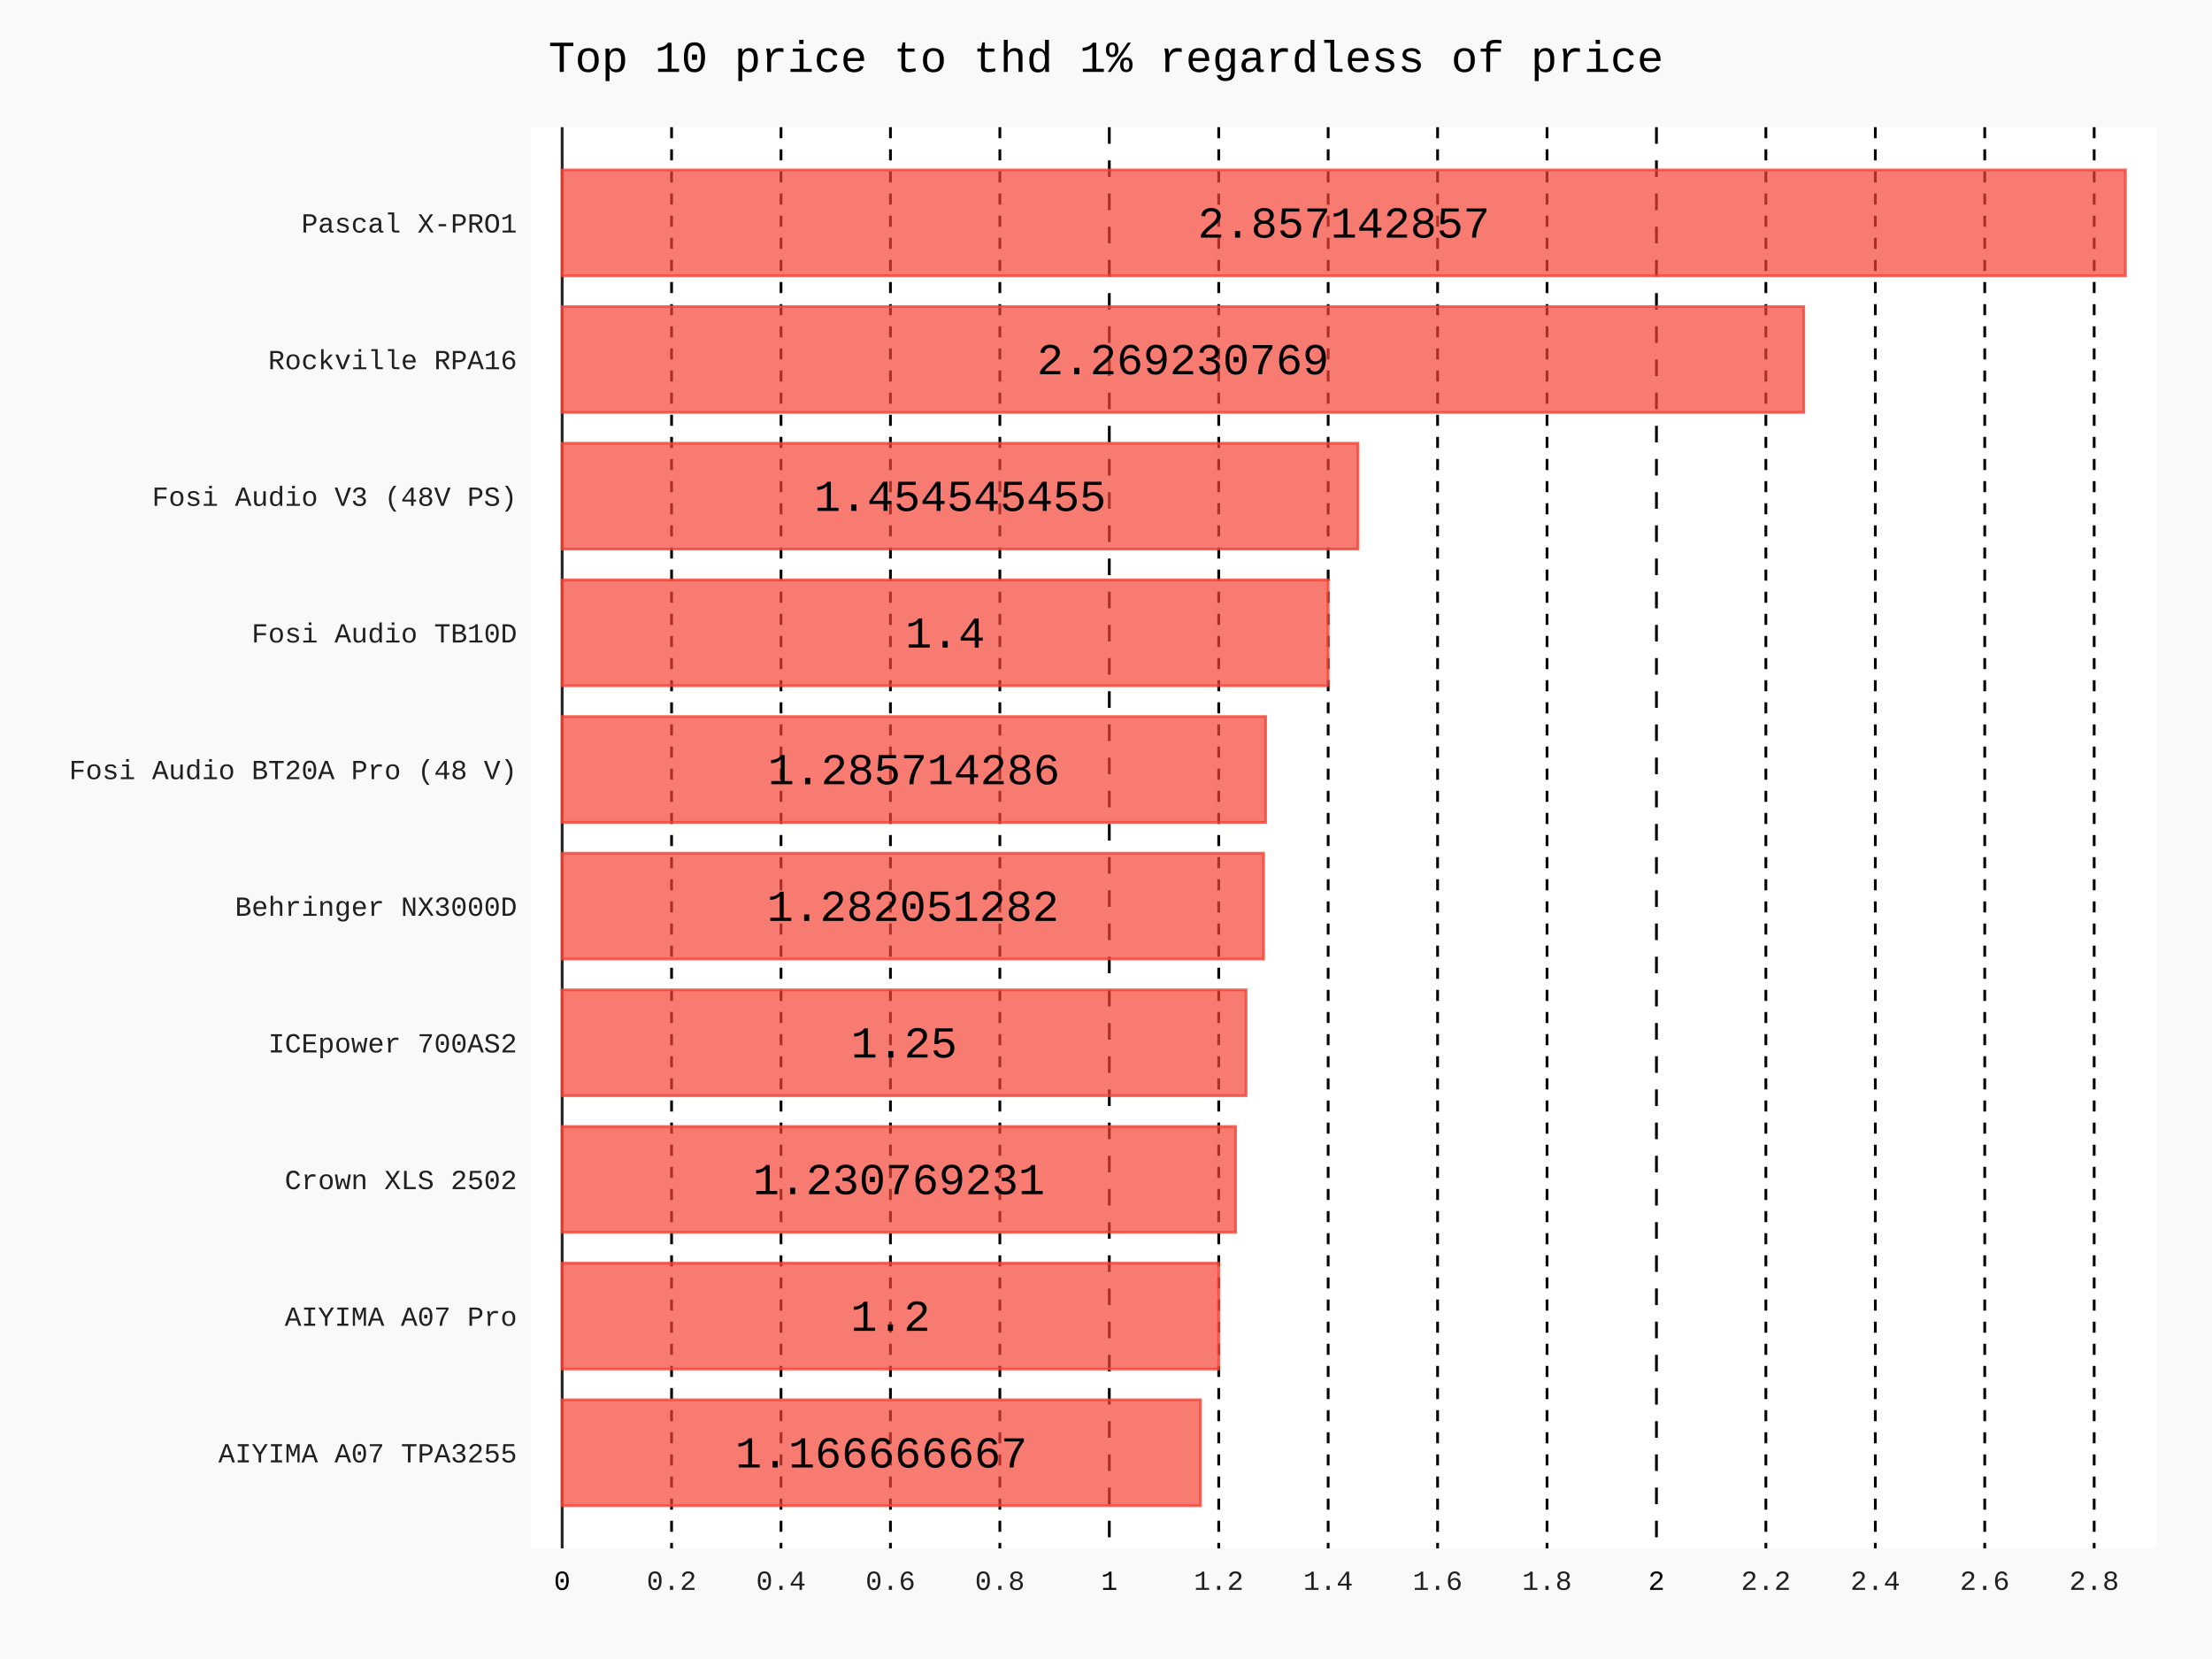
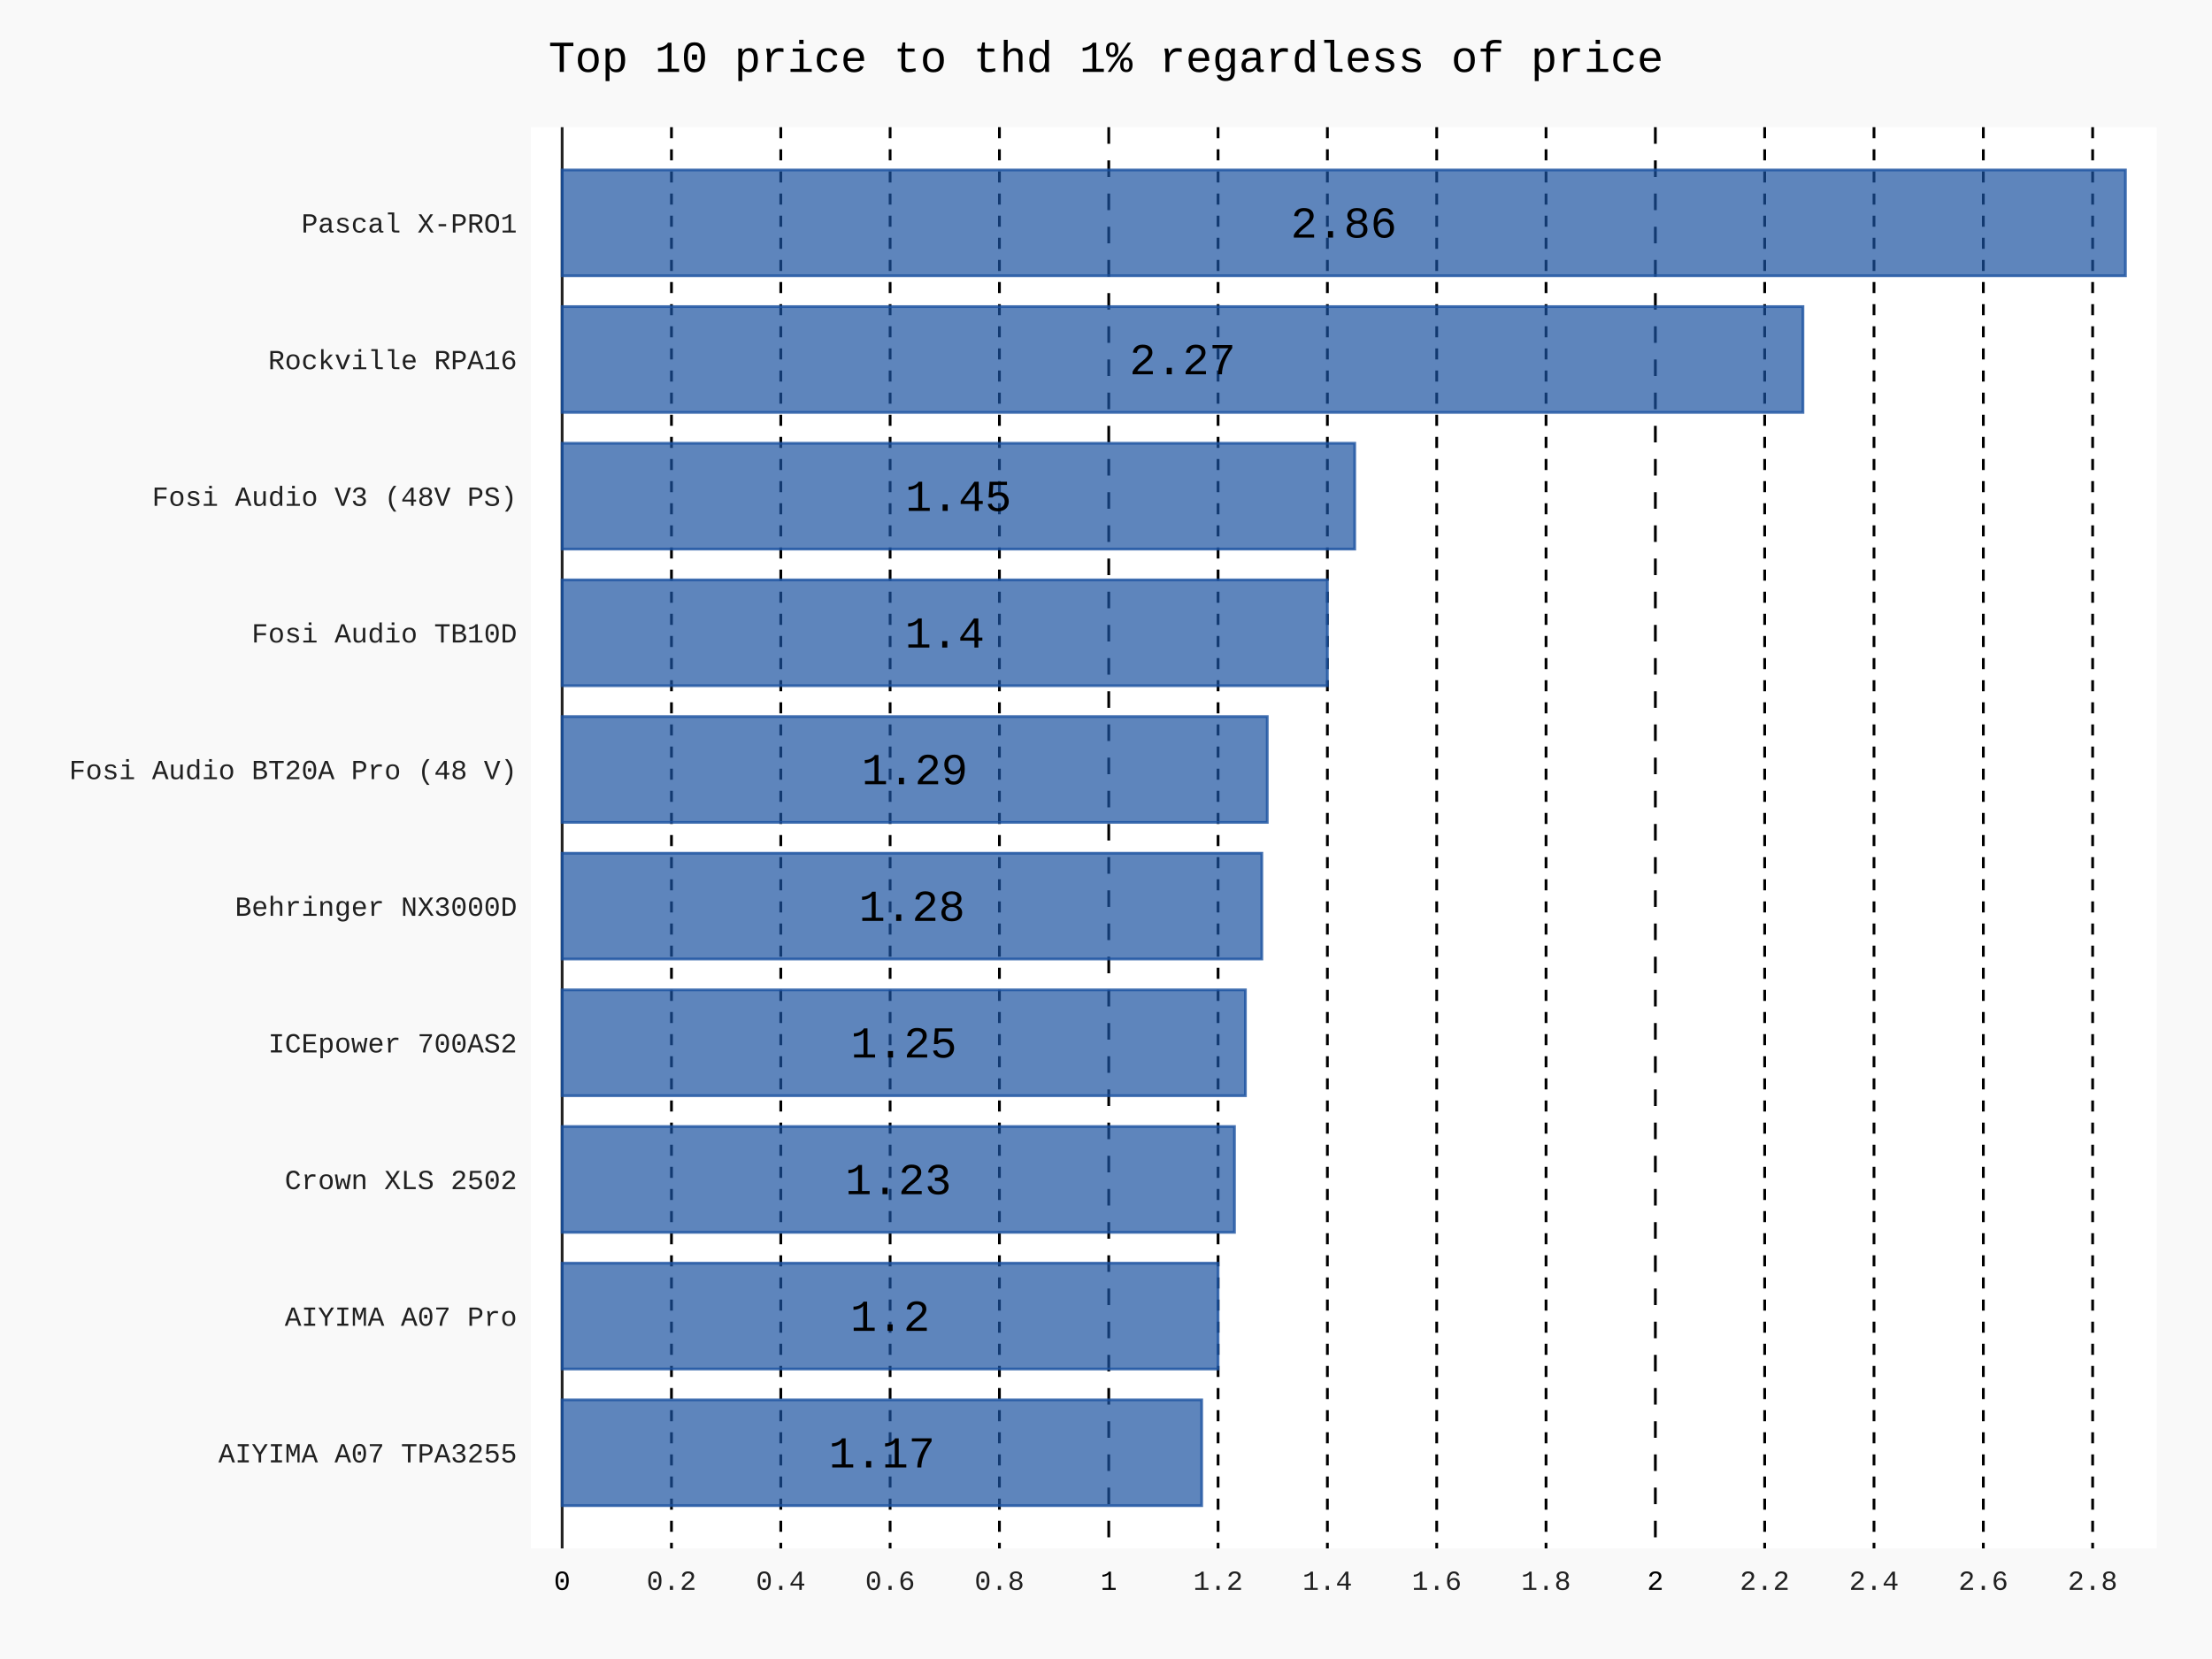
- <svg xmlns="http://www.w3.org/2000/svg" id="chart-25afa200-7e14-4de3-bf3e-7fba426c422b" class="pygal-chart" viewBox="0 0 800 600">
+ <svg xmlns="http://www.w3.org/2000/svg" id="chart-05b90271-d63e-4f80-a219-acf567665b89" class="pygal-chart" viewBox="0 0 800 600">
  <defs>
-     <style type="text/css">#chart-25afa200-7e14-4de3-bf3e-7fba426c422b{-webkit-user-select:none;-webkit-font-smoothing:antialiased;font-family:Consolas,"Liberation Mono",Menlo,Courier,monospace}#chart-25afa200-7e14-4de3-bf3e-7fba426c422b .title{font-family:Consolas,"Liberation Mono",Menlo,Courier,monospace;font-size:16px}#chart-25afa200-7e14-4de3-bf3e-7fba426c422b .legends .legend text{font-family:Consolas,"Liberation Mono",Menlo,Courier,monospace;font-size:14px}#chart-25afa200-7e14-4de3-bf3e-7fba426c422b .axis text{font-family:Consolas,"Liberation Mono",Menlo,Courier,monospace;font-size:10px}#chart-25afa200-7e14-4de3-bf3e-7fba426c422b .axis text.major{font-family:Consolas,"Liberation Mono",Menlo,Courier,monospace;font-size:10px}#chart-25afa200-7e14-4de3-bf3e-7fba426c422b .text-overlay text.value{font-family:Consolas,"Liberation Mono",Menlo,Courier,monospace;font-size:16px}#chart-25afa200-7e14-4de3-bf3e-7fba426c422b .text-overlay text.label{font-family:Consolas,"Liberation Mono",Menlo,Courier,monospace;font-size:10px}#chart-25afa200-7e14-4de3-bf3e-7fba426c422b .tooltip{font-family:Consolas,"Liberation Mono",Menlo,Courier,monospace;font-size:14px}#chart-25afa200-7e14-4de3-bf3e-7fba426c422b text.no_data{font-family:Consolas,"Liberation Mono",Menlo,Courier,monospace;font-size:64px}
- #chart-25afa200-7e14-4de3-bf3e-7fba426c422b{background-color:rgba(249,249,249,1)}#chart-25afa200-7e14-4de3-bf3e-7fba426c422b path,#chart-25afa200-7e14-4de3-bf3e-7fba426c422b line,#chart-25afa200-7e14-4de3-bf3e-7fba426c422b rect,#chart-25afa200-7e14-4de3-bf3e-7fba426c422b circle{-webkit-transition:150ms;-moz-transition:150ms;transition:150ms}#chart-25afa200-7e14-4de3-bf3e-7fba426c422b .graph &gt; .background{fill:rgba(249,249,249,1)}#chart-25afa200-7e14-4de3-bf3e-7fba426c422b .plot &gt; .background{fill:rgba(255,255,255,1)}#chart-25afa200-7e14-4de3-bf3e-7fba426c422b .graph{fill:rgba(0,0,0,.87)}#chart-25afa200-7e14-4de3-bf3e-7fba426c422b text.no_data{fill:rgba(0,0,0,1)}#chart-25afa200-7e14-4de3-bf3e-7fba426c422b .title{fill:rgba(0,0,0,1)}#chart-25afa200-7e14-4de3-bf3e-7fba426c422b .legends .legend text{fill:rgba(0,0,0,.87)}#chart-25afa200-7e14-4de3-bf3e-7fba426c422b .legends .legend:hover text{fill:rgba(0,0,0,1)}#chart-25afa200-7e14-4de3-bf3e-7fba426c422b .axis .line{stroke:rgba(0,0,0,1)}#chart-25afa200-7e14-4de3-bf3e-7fba426c422b .axis .guide.line{stroke:rgba(0,0,0,.54)}#chart-25afa200-7e14-4de3-bf3e-7fba426c422b .axis .major.line{stroke:rgba(0,0,0,.87)}#chart-25afa200-7e14-4de3-bf3e-7fba426c422b .axis text.major{fill:rgba(0,0,0,1)}#chart-25afa200-7e14-4de3-bf3e-7fba426c422b .axis.y .guides:hover .guide.line,#chart-25afa200-7e14-4de3-bf3e-7fba426c422b .line-graph .axis.x .guides:hover .guide.line,#chart-25afa200-7e14-4de3-bf3e-7fba426c422b .stackedline-graph .axis.x .guides:hover .guide.line,#chart-25afa200-7e14-4de3-bf3e-7fba426c422b .xy-graph .axis.x .guides:hover .guide.line{stroke:rgba(0,0,0,1)}#chart-25afa200-7e14-4de3-bf3e-7fba426c422b .axis .guides:hover text{fill:rgba(0,0,0,1)}#chart-25afa200-7e14-4de3-bf3e-7fba426c422b .reactive{fill-opacity:.7;stroke-opacity:.8;stroke-width:1}#chart-25afa200-7e14-4de3-bf3e-7fba426c422b .ci{stroke:rgba(0,0,0,.87)}#chart-25afa200-7e14-4de3-bf3e-7fba426c422b .reactive.active,#chart-25afa200-7e14-4de3-bf3e-7fba426c422b .active .reactive{fill-opacity:.8;stroke-opacity:.9;stroke-width:4}#chart-25afa200-7e14-4de3-bf3e-7fba426c422b .ci .reactive.active{stroke-width:1.5}#chart-25afa200-7e14-4de3-bf3e-7fba426c422b .series text{fill:rgba(0,0,0,1)}#chart-25afa200-7e14-4de3-bf3e-7fba426c422b .tooltip rect{fill:rgba(255,255,255,1);stroke:rgba(0,0,0,1);-webkit-transition:opacity 150ms;-moz-transition:opacity 150ms;transition:opacity 150ms}#chart-25afa200-7e14-4de3-bf3e-7fba426c422b .tooltip .label{fill:rgba(0,0,0,.87)}#chart-25afa200-7e14-4de3-bf3e-7fba426c422b .tooltip .label{fill:rgba(0,0,0,.87)}#chart-25afa200-7e14-4de3-bf3e-7fba426c422b .tooltip .legend{font-size:.8em;fill:rgba(0,0,0,.54)}#chart-25afa200-7e14-4de3-bf3e-7fba426c422b .tooltip .x_label{font-size:.6em;fill:rgba(0,0,0,1)}#chart-25afa200-7e14-4de3-bf3e-7fba426c422b .tooltip .xlink{font-size:.5em;text-decoration:underline}#chart-25afa200-7e14-4de3-bf3e-7fba426c422b .tooltip .value{font-size:1.5em}#chart-25afa200-7e14-4de3-bf3e-7fba426c422b .bound{font-size:.5em}#chart-25afa200-7e14-4de3-bf3e-7fba426c422b .max-value{font-size:.75em;fill:rgba(0,0,0,.54)}#chart-25afa200-7e14-4de3-bf3e-7fba426c422b .map-element{fill:rgba(255,255,255,1);stroke:rgba(0,0,0,.54) !important}#chart-25afa200-7e14-4de3-bf3e-7fba426c422b .map-element .reactive{fill-opacity:inherit;stroke-opacity:inherit}#chart-25afa200-7e14-4de3-bf3e-7fba426c422b .color-0,#chart-25afa200-7e14-4de3-bf3e-7fba426c422b .color-0 a:visited{stroke:#F44336;fill:#F44336}#chart-25afa200-7e14-4de3-bf3e-7fba426c422b .text-overlay .color-0 text{fill:black}
- #chart-25afa200-7e14-4de3-bf3e-7fba426c422b text.no_data{text-anchor:middle}#chart-25afa200-7e14-4de3-bf3e-7fba426c422b .guide.line{fill:none}#chart-25afa200-7e14-4de3-bf3e-7fba426c422b .centered{text-anchor:middle}#chart-25afa200-7e14-4de3-bf3e-7fba426c422b .title{text-anchor:middle}#chart-25afa200-7e14-4de3-bf3e-7fba426c422b .legends .legend text{fill-opacity:1}#chart-25afa200-7e14-4de3-bf3e-7fba426c422b .axis.x text{text-anchor:middle}#chart-25afa200-7e14-4de3-bf3e-7fba426c422b .axis.x:not(.web) text[transform]{text-anchor:start}#chart-25afa200-7e14-4de3-bf3e-7fba426c422b .axis.x:not(.web) text[transform].backwards{text-anchor:end}#chart-25afa200-7e14-4de3-bf3e-7fba426c422b .axis.y text{text-anchor:end}#chart-25afa200-7e14-4de3-bf3e-7fba426c422b .axis.y text[transform].backwards{text-anchor:start}#chart-25afa200-7e14-4de3-bf3e-7fba426c422b .axis.y2 text{text-anchor:start}#chart-25afa200-7e14-4de3-bf3e-7fba426c422b .axis.y2 text[transform].backwards{text-anchor:end}#chart-25afa200-7e14-4de3-bf3e-7fba426c422b .axis .guide.line{stroke-dasharray:4,4;stroke:black}#chart-25afa200-7e14-4de3-bf3e-7fba426c422b .axis .major.guide.line{stroke-dasharray:6,6;stroke:black}#chart-25afa200-7e14-4de3-bf3e-7fba426c422b .horizontal .axis.y .guide.line,#chart-25afa200-7e14-4de3-bf3e-7fba426c422b .horizontal .axis.y2 .guide.line,#chart-25afa200-7e14-4de3-bf3e-7fba426c422b .vertical .axis.x .guide.line{opacity:0}#chart-25afa200-7e14-4de3-bf3e-7fba426c422b .horizontal .axis.always_show .guide.line,#chart-25afa200-7e14-4de3-bf3e-7fba426c422b .vertical .axis.always_show .guide.line{opacity:1 !important}#chart-25afa200-7e14-4de3-bf3e-7fba426c422b .axis.y .guides:hover .guide.line,#chart-25afa200-7e14-4de3-bf3e-7fba426c422b .axis.y2 .guides:hover .guide.line,#chart-25afa200-7e14-4de3-bf3e-7fba426c422b .axis.x .guides:hover .guide.line{opacity:1}#chart-25afa200-7e14-4de3-bf3e-7fba426c422b .axis .guides:hover text{opacity:1}#chart-25afa200-7e14-4de3-bf3e-7fba426c422b .nofill{fill:none}#chart-25afa200-7e14-4de3-bf3e-7fba426c422b .subtle-fill{fill-opacity:.2}#chart-25afa200-7e14-4de3-bf3e-7fba426c422b .dot{stroke-width:1px;fill-opacity:1;stroke-opacity:1}#chart-25afa200-7e14-4de3-bf3e-7fba426c422b .dot.active{stroke-width:5px}#chart-25afa200-7e14-4de3-bf3e-7fba426c422b .dot.negative{fill:transparent}#chart-25afa200-7e14-4de3-bf3e-7fba426c422b text,#chart-25afa200-7e14-4de3-bf3e-7fba426c422b tspan{stroke:none !important}#chart-25afa200-7e14-4de3-bf3e-7fba426c422b .series text.active{opacity:1}#chart-25afa200-7e14-4de3-bf3e-7fba426c422b .tooltip rect{fill-opacity:.95;stroke-width:.5}#chart-25afa200-7e14-4de3-bf3e-7fba426c422b .tooltip text{fill-opacity:1}#chart-25afa200-7e14-4de3-bf3e-7fba426c422b .showable{visibility:hidden}#chart-25afa200-7e14-4de3-bf3e-7fba426c422b .showable.shown{visibility:visible}#chart-25afa200-7e14-4de3-bf3e-7fba426c422b .gauge-background{fill:rgba(229,229,229,1);stroke:none}#chart-25afa200-7e14-4de3-bf3e-7fba426c422b .bg-lines{stroke:rgba(249,249,249,1);stroke-width:2px}</style>
+     <style type="text/css">#chart-05b90271-d63e-4f80-a219-acf567665b89{-webkit-user-select:none;-webkit-font-smoothing:antialiased;font-family:Consolas,"Liberation Mono",Menlo,Courier,monospace}#chart-05b90271-d63e-4f80-a219-acf567665b89 .title{font-family:Consolas,"Liberation Mono",Menlo,Courier,monospace;font-size:16px}#chart-05b90271-d63e-4f80-a219-acf567665b89 .legends .legend text{font-family:Consolas,"Liberation Mono",Menlo,Courier,monospace;font-size:14px}#chart-05b90271-d63e-4f80-a219-acf567665b89 .axis text{font-family:Consolas,"Liberation Mono",Menlo,Courier,monospace;font-size:10px}#chart-05b90271-d63e-4f80-a219-acf567665b89 .axis text.major{font-family:Consolas,"Liberation Mono",Menlo,Courier,monospace;font-size:10px}#chart-05b90271-d63e-4f80-a219-acf567665b89 .text-overlay text.value{font-family:Consolas,"Liberation Mono",Menlo,Courier,monospace;font-size:16px}#chart-05b90271-d63e-4f80-a219-acf567665b89 .text-overlay text.label{font-family:Consolas,"Liberation Mono",Menlo,Courier,monospace;font-size:10px}#chart-05b90271-d63e-4f80-a219-acf567665b89 .tooltip{font-family:Consolas,"Liberation Mono",Menlo,Courier,monospace;font-size:14px}#chart-05b90271-d63e-4f80-a219-acf567665b89 text.no_data{font-family:Consolas,"Liberation Mono",Menlo,Courier,monospace;font-size:64px}
+ #chart-05b90271-d63e-4f80-a219-acf567665b89{background-color:rgba(249,249,249,1)}#chart-05b90271-d63e-4f80-a219-acf567665b89 path,#chart-05b90271-d63e-4f80-a219-acf567665b89 line,#chart-05b90271-d63e-4f80-a219-acf567665b89 rect,#chart-05b90271-d63e-4f80-a219-acf567665b89 circle{-webkit-transition:150ms;-moz-transition:150ms;transition:150ms}#chart-05b90271-d63e-4f80-a219-acf567665b89 .graph &gt; .background{fill:rgba(249,249,249,1)}#chart-05b90271-d63e-4f80-a219-acf567665b89 .plot &gt; .background{fill:rgba(255,255,255,1)}#chart-05b90271-d63e-4f80-a219-acf567665b89 .graph{fill:rgba(0,0,0,.87)}#chart-05b90271-d63e-4f80-a219-acf567665b89 text.no_data{fill:rgba(0,0,0,1)}#chart-05b90271-d63e-4f80-a219-acf567665b89 .title{fill:rgba(0,0,0,1)}#chart-05b90271-d63e-4f80-a219-acf567665b89 .legends .legend text{fill:rgba(0,0,0,.87)}#chart-05b90271-d63e-4f80-a219-acf567665b89 .legends .legend:hover text{fill:rgba(0,0,0,1)}#chart-05b90271-d63e-4f80-a219-acf567665b89 .axis .line{stroke:rgba(0,0,0,1)}#chart-05b90271-d63e-4f80-a219-acf567665b89 .axis .guide.line{stroke:rgba(0,0,0,.54)}#chart-05b90271-d63e-4f80-a219-acf567665b89 .axis .major.line{stroke:rgba(0,0,0,.87)}#chart-05b90271-d63e-4f80-a219-acf567665b89 .axis text.major{fill:rgba(0,0,0,1)}#chart-05b90271-d63e-4f80-a219-acf567665b89 .axis.y .guides:hover .guide.line,#chart-05b90271-d63e-4f80-a219-acf567665b89 .line-graph .axis.x .guides:hover .guide.line,#chart-05b90271-d63e-4f80-a219-acf567665b89 .stackedline-graph .axis.x .guides:hover .guide.line,#chart-05b90271-d63e-4f80-a219-acf567665b89 .xy-graph .axis.x .guides:hover .guide.line{stroke:rgba(0,0,0,1)}#chart-05b90271-d63e-4f80-a219-acf567665b89 .axis .guides:hover text{fill:rgba(0,0,0,1)}#chart-05b90271-d63e-4f80-a219-acf567665b89 .reactive{fill-opacity:.7;stroke-opacity:.8;stroke-width:1}#chart-05b90271-d63e-4f80-a219-acf567665b89 .ci{stroke:rgba(0,0,0,.87)}#chart-05b90271-d63e-4f80-a219-acf567665b89 .reactive.active,#chart-05b90271-d63e-4f80-a219-acf567665b89 .active .reactive{fill-opacity:.8;stroke-opacity:.9;stroke-width:4}#chart-05b90271-d63e-4f80-a219-acf567665b89 .ci .reactive.active{stroke-width:1.5}#chart-05b90271-d63e-4f80-a219-acf567665b89 .series text{fill:rgba(0,0,0,1)}#chart-05b90271-d63e-4f80-a219-acf567665b89 .tooltip rect{fill:rgba(255,255,255,1);stroke:rgba(0,0,0,1);-webkit-transition:opacity 150ms;-moz-transition:opacity 150ms;transition:opacity 150ms}#chart-05b90271-d63e-4f80-a219-acf567665b89 .tooltip .label{fill:rgba(0,0,0,.87)}#chart-05b90271-d63e-4f80-a219-acf567665b89 .tooltip .label{fill:rgba(0,0,0,.87)}#chart-05b90271-d63e-4f80-a219-acf567665b89 .tooltip .legend{font-size:.8em;fill:rgba(0,0,0,.54)}#chart-05b90271-d63e-4f80-a219-acf567665b89 .tooltip .x_label{font-size:.6em;fill:rgba(0,0,0,1)}#chart-05b90271-d63e-4f80-a219-acf567665b89 .tooltip .xlink{font-size:.5em;text-decoration:underline}#chart-05b90271-d63e-4f80-a219-acf567665b89 .tooltip .value{font-size:1.5em}#chart-05b90271-d63e-4f80-a219-acf567665b89 .bound{font-size:.5em}#chart-05b90271-d63e-4f80-a219-acf567665b89 .max-value{font-size:.75em;fill:rgba(0,0,0,.54)}#chart-05b90271-d63e-4f80-a219-acf567665b89 .map-element{fill:rgba(255,255,255,1);stroke:rgba(0,0,0,.54) !important}#chart-05b90271-d63e-4f80-a219-acf567665b89 .map-element .reactive{fill-opacity:inherit;stroke-opacity:inherit}#chart-05b90271-d63e-4f80-a219-acf567665b89 .color-0,#chart-05b90271-d63e-4f80-a219-acf567665b89 .color-0 a:visited{stroke:#1B52A0;fill:#1B52A0}#chart-05b90271-d63e-4f80-a219-acf567665b89 .text-overlay .color-0 text{fill:black}
+ #chart-05b90271-d63e-4f80-a219-acf567665b89 text.no_data{text-anchor:middle}#chart-05b90271-d63e-4f80-a219-acf567665b89 .guide.line{fill:none}#chart-05b90271-d63e-4f80-a219-acf567665b89 .centered{text-anchor:middle}#chart-05b90271-d63e-4f80-a219-acf567665b89 .title{text-anchor:middle}#chart-05b90271-d63e-4f80-a219-acf567665b89 .legends .legend text{fill-opacity:1}#chart-05b90271-d63e-4f80-a219-acf567665b89 .axis.x text{text-anchor:middle}#chart-05b90271-d63e-4f80-a219-acf567665b89 .axis.x:not(.web) text[transform]{text-anchor:start}#chart-05b90271-d63e-4f80-a219-acf567665b89 .axis.x:not(.web) text[transform].backwards{text-anchor:end}#chart-05b90271-d63e-4f80-a219-acf567665b89 .axis.y text{text-anchor:end}#chart-05b90271-d63e-4f80-a219-acf567665b89 .axis.y text[transform].backwards{text-anchor:start}#chart-05b90271-d63e-4f80-a219-acf567665b89 .axis.y2 text{text-anchor:start}#chart-05b90271-d63e-4f80-a219-acf567665b89 .axis.y2 text[transform].backwards{text-anchor:end}#chart-05b90271-d63e-4f80-a219-acf567665b89 .axis .guide.line{stroke-dasharray:4,4;stroke:black}#chart-05b90271-d63e-4f80-a219-acf567665b89 .axis .major.guide.line{stroke-dasharray:6,6;stroke:black}#chart-05b90271-d63e-4f80-a219-acf567665b89 .horizontal .axis.y .guide.line,#chart-05b90271-d63e-4f80-a219-acf567665b89 .horizontal .axis.y2 .guide.line,#chart-05b90271-d63e-4f80-a219-acf567665b89 .vertical .axis.x .guide.line{opacity:0}#chart-05b90271-d63e-4f80-a219-acf567665b89 .horizontal .axis.always_show .guide.line,#chart-05b90271-d63e-4f80-a219-acf567665b89 .vertical .axis.always_show .guide.line{opacity:1 !important}#chart-05b90271-d63e-4f80-a219-acf567665b89 .axis.y .guides:hover .guide.line,#chart-05b90271-d63e-4f80-a219-acf567665b89 .axis.y2 .guides:hover .guide.line,#chart-05b90271-d63e-4f80-a219-acf567665b89 .axis.x .guides:hover .guide.line{opacity:1}#chart-05b90271-d63e-4f80-a219-acf567665b89 .axis .guides:hover text{opacity:1}#chart-05b90271-d63e-4f80-a219-acf567665b89 .nofill{fill:none}#chart-05b90271-d63e-4f80-a219-acf567665b89 .subtle-fill{fill-opacity:.2}#chart-05b90271-d63e-4f80-a219-acf567665b89 .dot{stroke-width:1px;fill-opacity:1;stroke-opacity:1}#chart-05b90271-d63e-4f80-a219-acf567665b89 .dot.active{stroke-width:5px}#chart-05b90271-d63e-4f80-a219-acf567665b89 .dot.negative{fill:transparent}#chart-05b90271-d63e-4f80-a219-acf567665b89 text,#chart-05b90271-d63e-4f80-a219-acf567665b89 tspan{stroke:none !important}#chart-05b90271-d63e-4f80-a219-acf567665b89 .series text.active{opacity:1}#chart-05b90271-d63e-4f80-a219-acf567665b89 .tooltip rect{fill-opacity:.95;stroke-width:.5}#chart-05b90271-d63e-4f80-a219-acf567665b89 .tooltip text{fill-opacity:1}#chart-05b90271-d63e-4f80-a219-acf567665b89 .showable{visibility:hidden}#chart-05b90271-d63e-4f80-a219-acf567665b89 .showable.shown{visibility:visible}#chart-05b90271-d63e-4f80-a219-acf567665b89 .gauge-background{fill:rgba(229,229,229,1);stroke:none}#chart-05b90271-d63e-4f80-a219-acf567665b89 .bg-lines{stroke:rgba(249,249,249,1);stroke-width:2px}</style>
  </defs>
  <g class="graph horizontalbar-graph horizontal">
    <rect x="0" y="0" width="800" height="600" class="background" />
    <g transform="translate(192, 46)" class="plot">
      <rect x="0" y="0" width="588.0" height="514" class="background" />
      <g class="axis y">
        <g class="guides">
          <text x="-5" y="482.904" class="">AIYIMA A07 TPA3255</text>
        </g>
        <g class="guides">
          <text x="-5" y="433.481" class="">AIYIMA A07 Pro</text>
        </g>
        <g class="guides">
          <text x="-5" y="384.058" class="">Crown XLS 2502</text>
        </g>
        <g class="guides">
          <text x="-5" y="334.635" class="">ICEpower 700AS2</text>
        </g>
        <g class="guides">
          <text x="-5" y="285.212" class="">Behringer NX3000D</text>
        </g>
        <g class="guides">
          <text x="-5" y="235.788" class="">Fosi Audio BT20A Pro (48 V)</text>
        </g>
        <g class="guides">
          <text x="-5" y="186.365" class="">Fosi Audio TB10D</text>
        </g>
        <g class="guides">
          <text x="-5" y="136.942" class="">Fosi Audio V3 (48V PS)</text>
        </g>
        <g class="guides">
          <text x="-5" y="87.519" class="">Rockville RPA16</text>
        </g>
        <g class="guides">
          <text x="-5" y="38.096" class="">Pascal X-PRO1</text>
        </g>
      </g>
      <g class="axis x always_show">
        <g class="guides">
          <path d="M11.308 0 v514" class="axis major line" />
          <text x="11.308" y="529.0" class="major">0</text>
        </g>
        <g class="guides">
-           <path d="M50.885 0 v514" class="guide line" />
-           <text x="50.885" y="529.0" class="">0.2</text>
+           <path d="M50.845 0 v514" class="guide line" />
+           <text x="50.845" y="529.0" class="">0.2</text>
        </g>
        <g class="guides">
-           <path d="M90.462 0 v514" class="guide line" />
-           <text x="90.462" y="529.0" class="">0.4</text>
+           <path d="M90.382 0 v514" class="guide line" />
+           <text x="90.382" y="529.0" class="">0.4</text>
        </g>
        <g class="guides">
-           <path d="M130.038 0 v514" class="guide line" />
-           <text x="130.038" y="529.0" class="">0.6</text>
+           <path d="M129.92 0 v514" class="guide line" />
+           <text x="129.92" y="529.0" class="">0.6</text>
        </g>
        <g class="guides">
-           <path d="M169.615 0 v514" class="guide line" />
-           <text x="169.615" y="529.0" class="">0.8</text>
+           <path d="M169.457 0 v514" class="guide line" />
+           <text x="169.457" y="529.0" class="">0.8</text>
        </g>
        <g class="guides">
-           <path d="M209.192 0 v514" class="major guide line" />
-           <text x="209.192" y="529.0" class="major">1</text>
+           <path d="M208.995 0 v514" class="major guide line" />
+           <text x="208.995" y="529.0" class="major">1</text>
        </g>
        <g class="guides">
-           <path d="M248.769 0 v514" class="guide line" />
-           <text x="248.769" y="529.0" class="">1.2</text>
+           <path d="M248.532 0 v514" class="guide line" />
+           <text x="248.532" y="529.0" class="">1.2</text>
        </g>
        <g class="guides">
-           <path d="M288.346 0 v514" class="guide line" />
-           <text x="288.346" y="529.0" class="">1.4</text>
+           <path d="M288.069 0 v514" class="guide line" />
+           <text x="288.069" y="529.0" class="">1.4</text>
        </g>
        <g class="guides">
-           <path d="M327.923 0 v514" class="guide line" />
-           <text x="327.923" y="529.0" class="">1.6</text>
+           <path d="M327.607 0 v514" class="guide line" />
+           <text x="327.607" y="529.0" class="">1.6</text>
        </g>
        <g class="guides">
-           <path d="M367.5 0 v514" class="guide line" />
-           <text x="367.5" y="529.0" class="">1.8</text>
+           <path d="M367.144 0 v514" class="guide line" />
+           <text x="367.144" y="529.0" class="">1.8</text>
        </g>
        <g class="guides">
-           <path d="M407.077 0 v514" class="major guide line" />
-           <text x="407.077" y="529.0" class="major">2</text>
+           <path d="M406.682 0 v514" class="major guide line" />
+           <text x="406.682" y="529.0" class="major">2</text>
        </g>
        <g class="guides">
-           <path d="M446.654 0 v514" class="guide line" />
-           <text x="446.654" y="529.0" class="">2.2</text>
+           <path d="M446.219 0 v514" class="guide line" />
+           <text x="446.219" y="529.0" class="">2.2</text>
        </g>
        <g class="guides">
-           <path d="M486.231 0 v514" class="guide line" />
-           <text x="486.231" y="529.0" class="">2.4</text>
+           <path d="M485.756 0 v514" class="guide line" />
+           <text x="485.756" y="529.0" class="">2.4</text>
        </g>
        <g class="guides">
-           <path d="M525.808 0 v514" class="guide line" />
-           <text x="525.808" y="529.0" class="">2.6</text>
+           <path d="M525.294 0 v514" class="guide line" />
+           <text x="525.294" y="529.0" class="">2.6</text>
        </g>
        <g class="guides">
-           <path d="M565.385 0 v514" class="guide line" />
-           <text x="565.385" y="529.0" class="">2.8</text>
+           <path d="M564.831 0 v514" class="guide line" />
+           <text x="564.831" y="529.0" class="">2.8</text>
        </g>
      </g>
      <g class="series serie-0 color-0">
        <g class="bars">
          <g class="bar">
-             <rect x="11.308" y="460.267" rx="0" ry="0" width="230.865" height="38.273" class="rect reactive tooltip-trigger" />
+             <rect x="11.308" y="460.267" rx="0" ry="0" width="231.294" height="38.273" class="rect reactive tooltip-trigger" />
          </g>
          <g class="bar">
-             <rect x="11.308" y="410.844" rx="0" ry="0" width="237.462" height="38.273" class="rect reactive tooltip-trigger" />
+             <rect x="11.308" y="410.844" rx="0" ry="0" width="237.224" height="38.273" class="rect reactive tooltip-trigger" />
          </g>
          <g class="bar">
-             <rect x="11.308" y="361.421" rx="0" ry="0" width="243.55" height="38.273" class="rect reactive tooltip-trigger" />
+             <rect x="11.308" y="361.421" rx="0" ry="0" width="243.155" height="38.273" class="rect reactive tooltip-trigger" />
          </g>
          <g class="bar">
-             <rect x="11.308" y="311.998" rx="0" ry="0" width="247.356" height="38.273" class="rect reactive tooltip-trigger" />
+             <rect x="11.308" y="311.998" rx="0" ry="0" width="247.109" height="38.273" class="rect reactive tooltip-trigger" />
          </g>
          <g class="bar">
-             <rect x="11.308" y="262.575" rx="0" ry="0" width="253.698" height="38.273" class="rect reactive tooltip-trigger" />
+             <rect x="11.308" y="262.575" rx="0" ry="0" width="253.039" height="38.273" class="rect reactive tooltip-trigger" />
          </g>
          <g class="bar">
-             <rect x="11.308" y="213.152" rx="0" ry="0" width="254.423" height="38.273" class="rect reactive tooltip-trigger" />
+             <rect x="11.308" y="213.152" rx="0" ry="0" width="255.016" height="38.273" class="rect reactive tooltip-trigger" />
          </g>
          <g class="bar">
-             <rect x="11.308" y="163.729" rx="0" ry="0" width="277.038" height="38.273" class="rect reactive tooltip-trigger" />
+             <rect x="11.308" y="163.729" rx="0" ry="0" width="276.762" height="38.273" class="rect reactive tooltip-trigger" />
          </g>
          <g class="bar">
-             <rect x="11.308" y="114.306" rx="0" ry="0" width="287.832" height="38.273" class="rect reactive tooltip-trigger" />
+             <rect x="11.308" y="114.306" rx="0" ry="0" width="286.646" height="38.273" class="rect reactive tooltip-trigger" />
          </g>
          <g class="bar">
-             <rect x="11.308" y="64.883" rx="0" ry="0" width="449.046" height="38.273" class="rect reactive tooltip-trigger" />
+             <rect x="11.308" y="64.883" rx="0" ry="0" width="448.749" height="38.273" class="rect reactive tooltip-trigger" />
          </g>
          <g class="bar">
            <rect x="11.308" y="15.46" rx="0" ry="0" width="565.385" height="38.273" class="rect reactive tooltip-trigger" />
          </g>
        </g>
      </g>
    </g>
    <g class="titles">
      <text x="400.0" y="26" class="title plot_title">Top 10 price to thd 1% regardless of price</text>
    </g>
    <g transform="translate(192, 46)" class="plot overlay">
      <g class="series serie-0 color-0" />
    </g>
    <g transform="translate(192, 46)" class="plot text-overlay">
      <g class="series serie-0 color-0">
-         <text text-anchor="middle" x="126.74" y="484.737" class="value">1.166666667</text>
-         <text text-anchor="middle" x="130.038" y="435.314" class="value">1.2</text>
-         <text text-anchor="middle" x="133.083" y="385.891" class="value">1.230769231</text>
-         <text text-anchor="middle" x="134.986" y="336.468" class="value">1.25</text>
-         <text text-anchor="middle" x="138.157" y="287.045" class="value">1.282051282</text>
-         <text text-anchor="middle" x="138.519" y="237.622" class="value">1.285714286</text>
-         <text text-anchor="middle" x="149.827" y="188.199" class="value">1.4</text>
-         <text text-anchor="middle" x="155.224" y="138.776" class="value">1.454545455</text>
-         <text text-anchor="middle" x="235.831" y="89.353" class="value">2.269230769</text>
-         <text text-anchor="middle" x="294.0" y="39.929" class="value">2.857142857</text>
+         <text text-anchor="middle" x="126.955" y="484.737" class="value">1.17</text>
+         <text text-anchor="middle" x="129.92" y="435.314" class="value">1.2</text>
+         <text text-anchor="middle" x="132.885" y="385.891" class="value">1.23</text>
+         <text text-anchor="middle" x="134.862" y="336.468" class="value">1.25</text>
+         <text text-anchor="middle" x="137.827" y="287.045" class="value">1.28</text>
+         <text text-anchor="middle" x="138.816" y="237.622" class="value">1.29</text>
+         <text text-anchor="middle" x="149.689" y="188.199" class="value">1.4</text>
+         <text text-anchor="middle" x="154.631" y="138.776" class="value">1.45</text>
+         <text text-anchor="middle" x="235.682" y="89.353" class="value">2.27</text>
+         <text text-anchor="middle" x="294.0" y="39.929" class="value">2.86</text>
      </g>
    </g>
    <g transform="translate(192, 46)" class="plot tooltip-overlay">
      <g transform="translate(0 0)" style="opacity: 0" class="tooltip">
        <rect rx="0" ry="0" width="0" height="0" class="tooltip-box" />
        <g class="text" />
      </g>
    </g>
  </g>
</svg>
